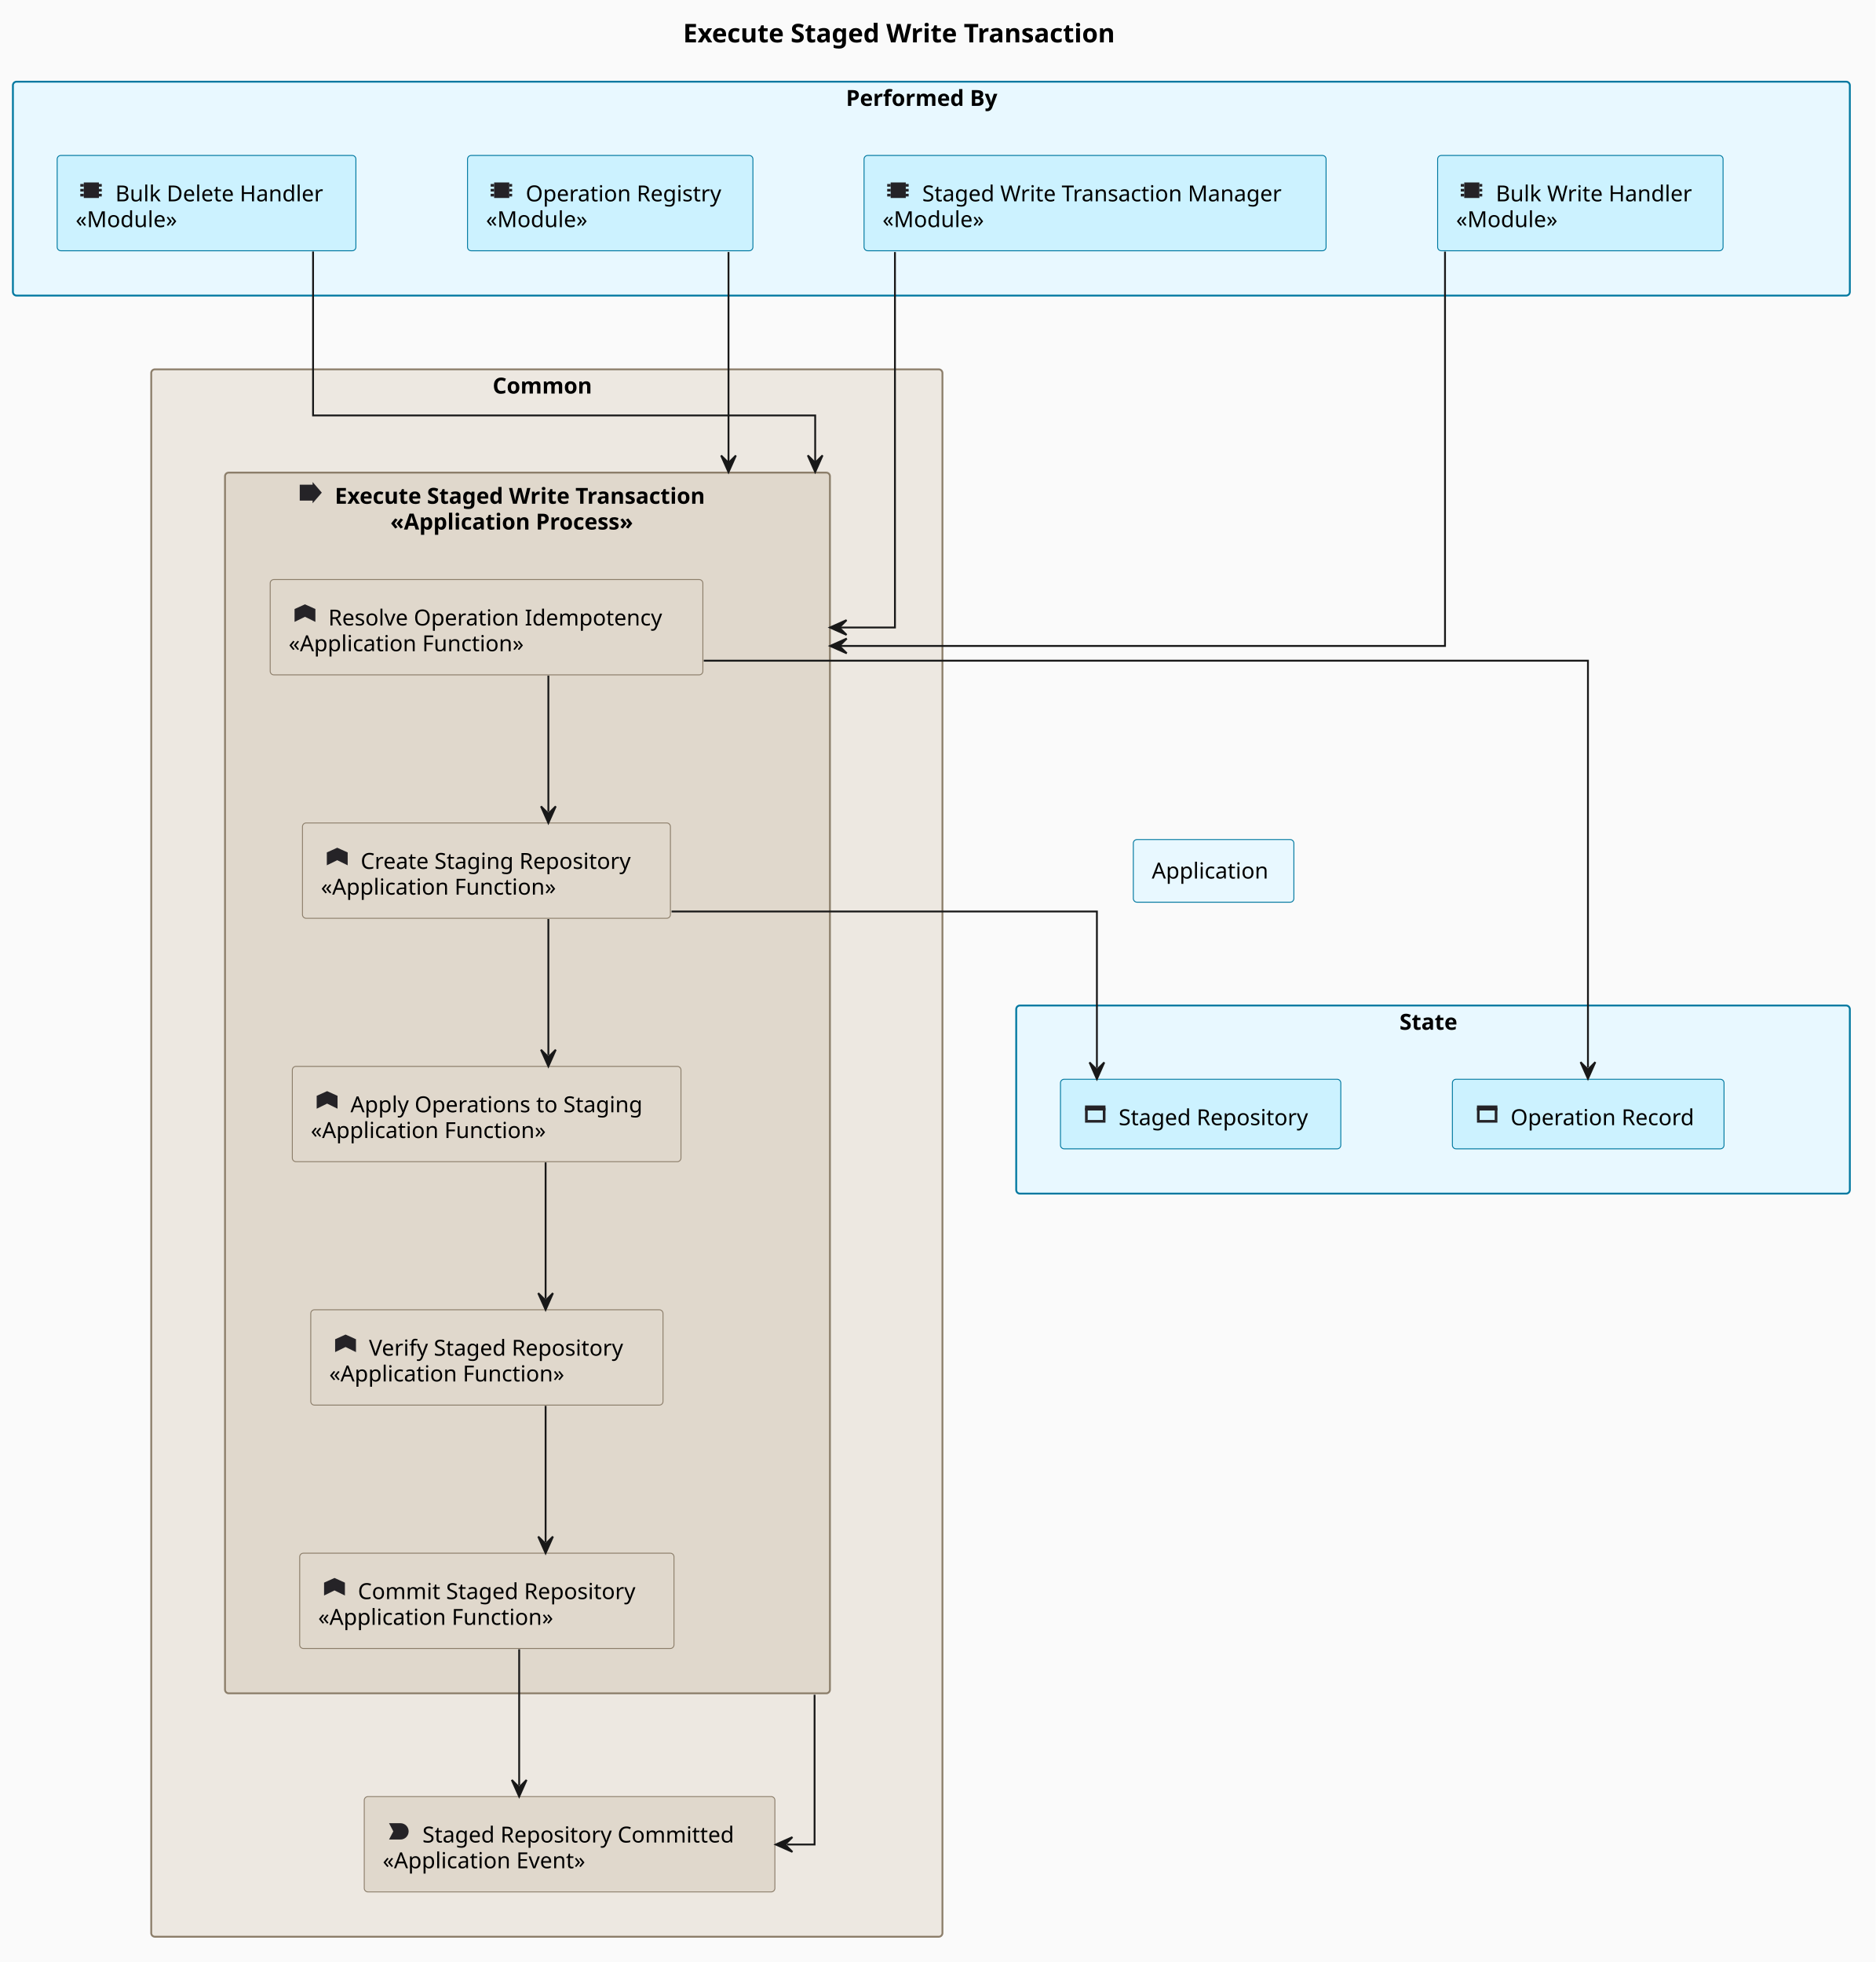
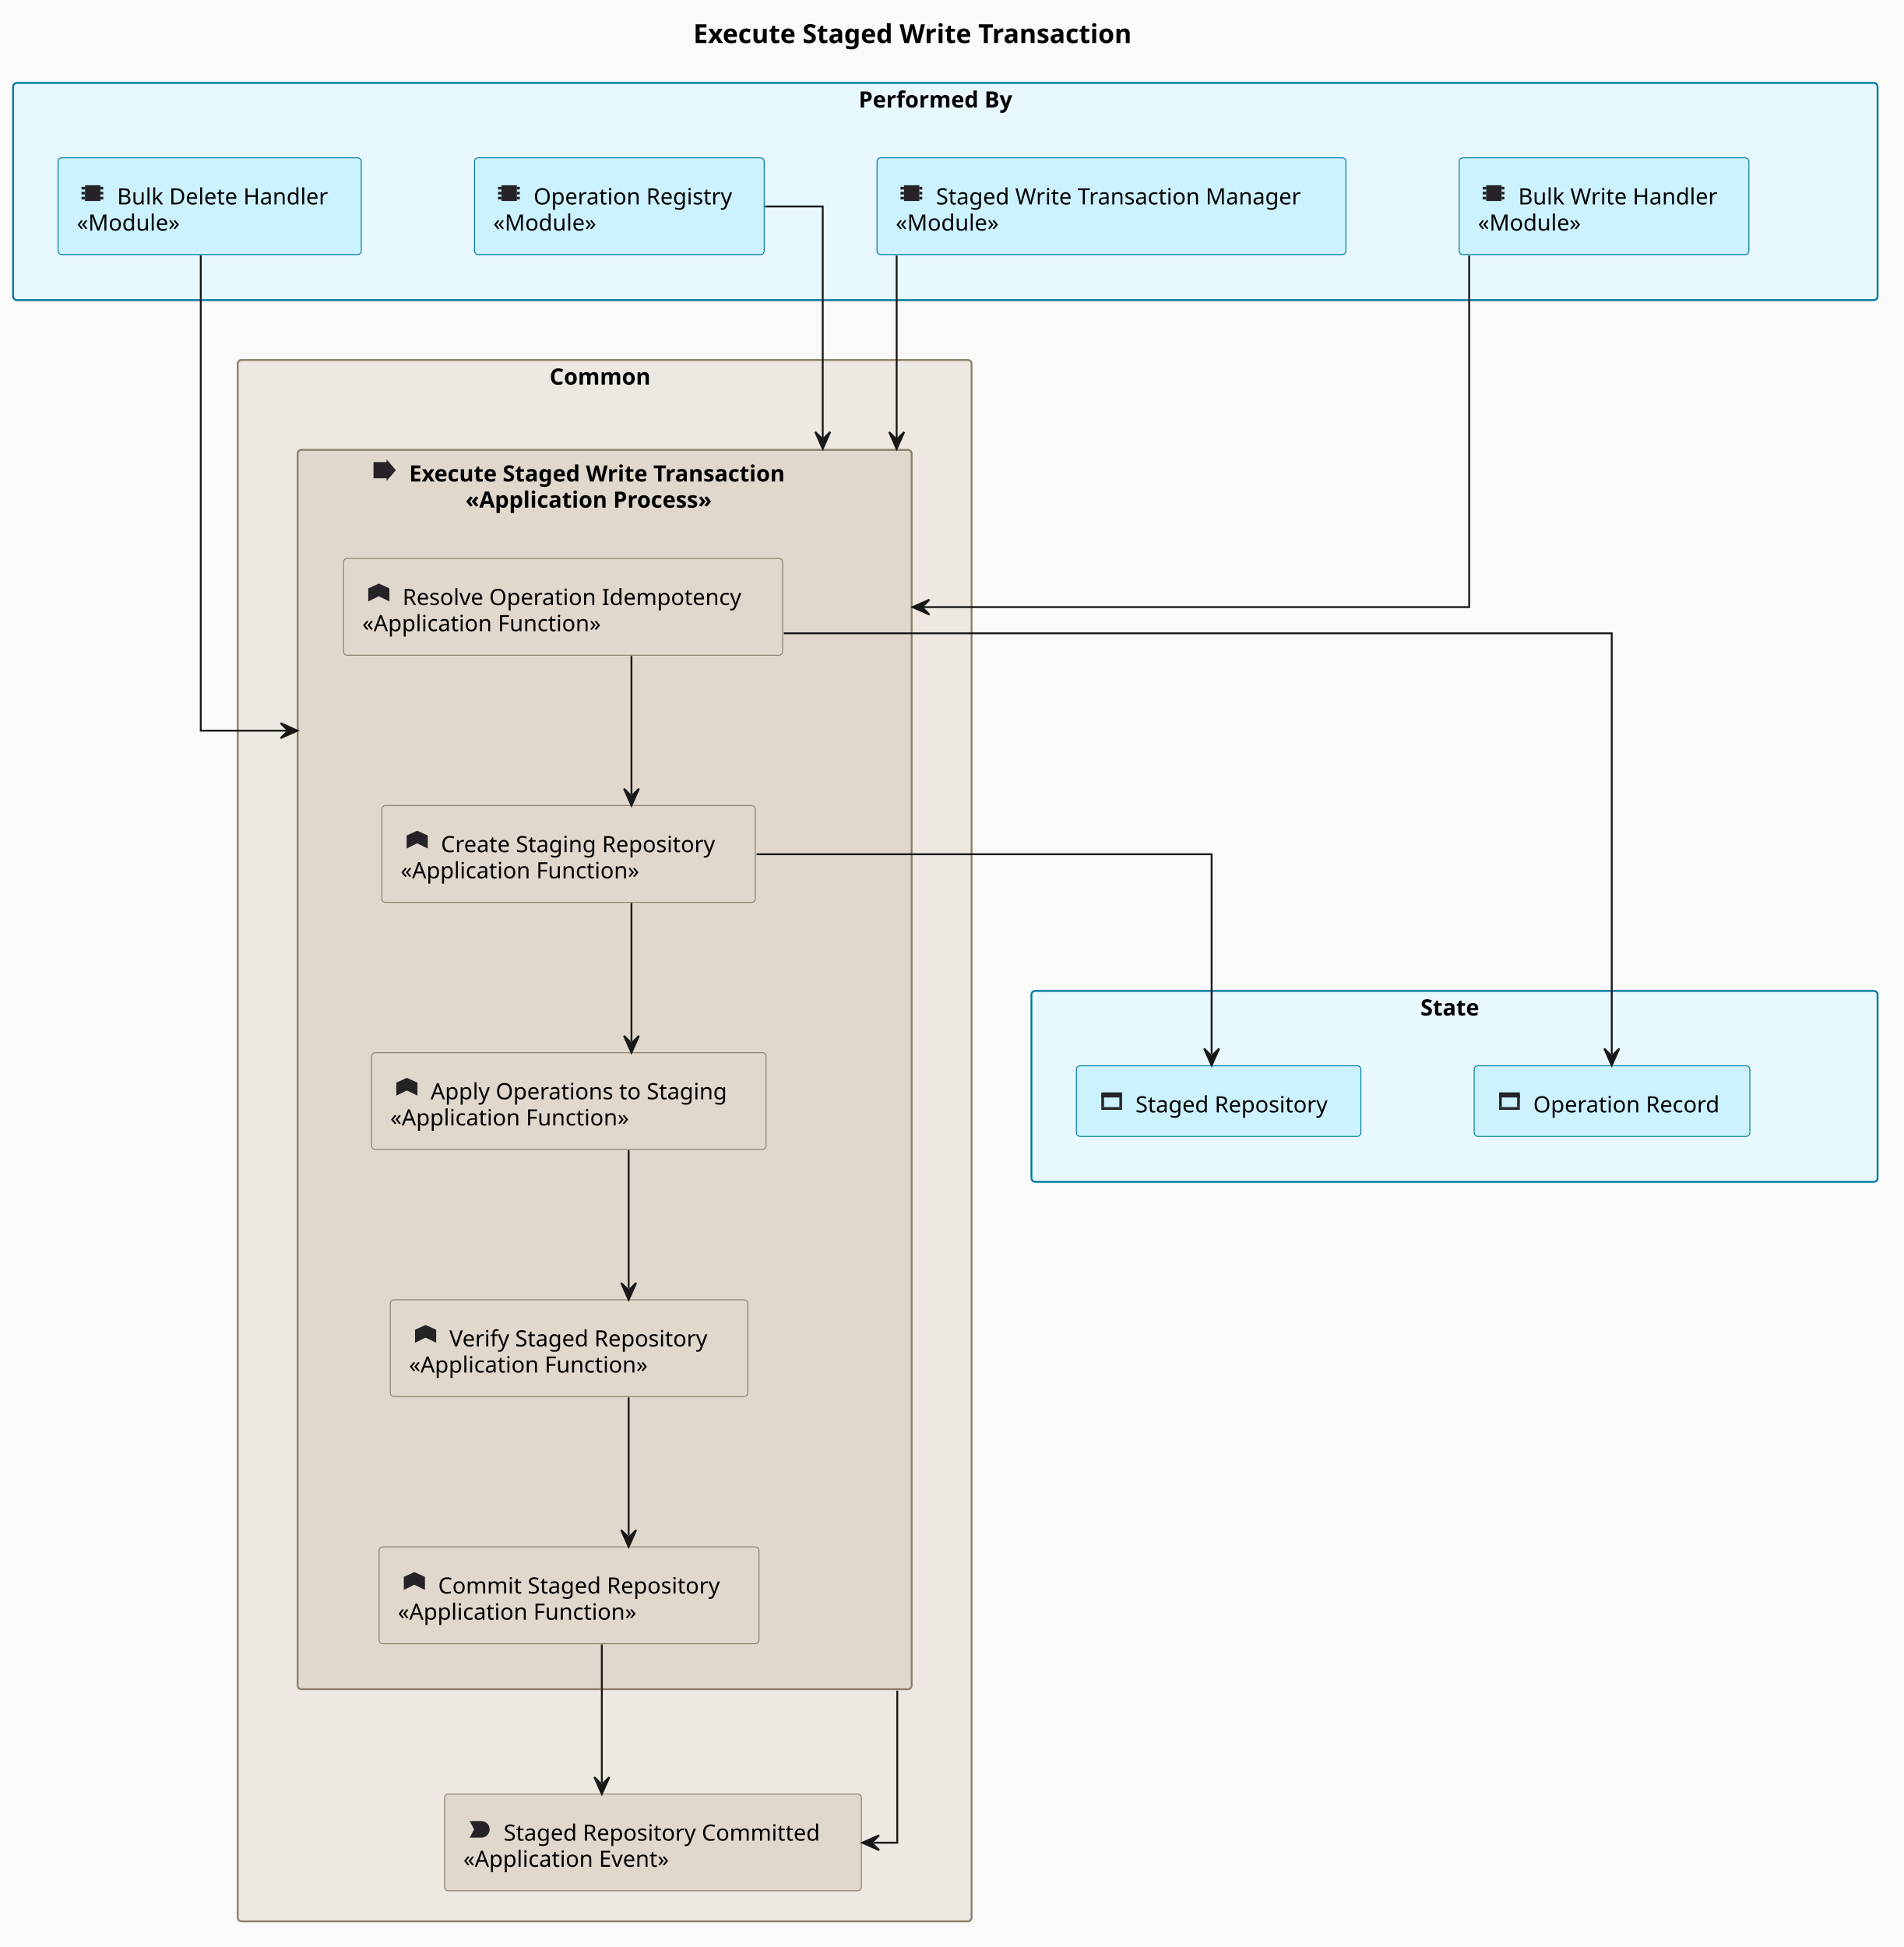
- <svg xmlns="http://www.w3.org/2000/svg" contentStyleType="text/css" data-diagram-type="DESCRIPTION" height="1064px" preserveAspectRatio="none" style="width:1017px;height:1064px;background:#FAFAFA;" version="1.1" viewBox="0 0 1017 1064" width="1017px" zoomAndPan="magnify">
+ <svg xmlns="http://www.w3.org/2000/svg" contentStyleType="text/css" data-diagram-type="DESCRIPTION" height="1040px" preserveAspectRatio="none" style="width:1017px;height:1040px;background:#FAFAFA;" version="1.1" viewBox="0 0 1017 1040" width="1017px" zoomAndPan="magnify">
  <defs />
  <g>
-     <rect fill="#FAFAFA" height="1064" style="stroke:none;stroke-width:1;" width="1017" x="0" y="0" />
+     <rect fill="#FAFAFA" height="1040" style="stroke:none;stroke-width:1;" width="1017" x="0" y="0" />
    <g class="title" data-source-line="103">
      <text fill="#000000" font-family="sans-serif" font-size="14" font-weight="700" lengthAdjust="spacing" textLength="269.281" x="370.359" y="22.995">Execute Staged Write Transaction</text>
    </g>
    <g class="cluster" data-qualified-name="GRPA_1" data-source-line="105" id="ent0002">
      <rect fill="#E8F8FF" height="116" rx="2" ry="2" style="stroke:#0078A0;stroke-width:1;" width="996" x="7" y="44.297" />
      <text fill="#000000" font-family="sans-serif" font-size="12" font-weight="700" lengthAdjust="spacing" textLength="92.613" x="458.693" y="57.435">Performed By</text>
    </g>
    <g class="cluster" data-qualified-name="GRPA_2" data-source-line="115" id="ent0010">
-       <rect fill="#E8F8FF" height="102" rx="2" ry="2" style="stroke:#0078A0;stroke-width:1;" width="452" x="551" y="545.297" />
-       <text fill="#000000" font-family="sans-serif" font-size="12" font-weight="700" lengthAdjust="spacing" textLength="36.352" x="758.824" y="558.436">State</text>
+       <rect fill="#E8F8FF" height="102" rx="2" ry="2" style="stroke:#0078A0;stroke-width:1;" width="452" x="551" y="529.297" />
+       <text fill="#000000" font-family="sans-serif" font-size="12" font-weight="700" lengthAdjust="spacing" textLength="36.352" x="758.824" y="542.436">State</text>
    </g>
    <g class="cluster" data-qualified-name="DOM_common" data-source-line="122" id="ent0015">
-       <rect fill="#EDE8E1" height="850" rx="2" ry="2" style="stroke:#8C7E6A;stroke-width:1;" width="429" x="82" y="200.297" />
-       <text fill="#000000" font-family="sans-serif" font-size="12" font-weight="700" lengthAdjust="spacing" textLength="58.846" x="267.077" y="213.435">Common</text>
+       <rect fill="#EDE8E1" height="834" rx="2" ry="2" style="stroke:#8C7E6A;stroke-width:1;" width="392" x="127" y="192.297" />
+       <text fill="#000000" font-family="sans-serif" font-size="12" font-weight="700" lengthAdjust="spacing" textLength="58.846" x="293.577" y="205.435">Common</text>
    </g>
    <g class="cluster" data-qualified-name="DOM_common.PRC_gtgYvQ" data-source-line="123" id="ent0016">
-       <rect fill="#E0D8CC" height="662" rx="2" ry="2" style="stroke:#8C7E6A;stroke-width:1;" width="328" x="122" y="256.297" />
-       <path d="M162.523,262.838 L169.502,262.838 L169.502,261.398 L174.486,267.158 L169.502,272.918 L169.502,271.478 L162.523,271.478" fill="#252327" style="stroke:none;stroke-width:1;" />
-       <text fill="#000000" font-family="sans-serif" font-size="12" font-weight="700" lengthAdjust="spacing" textLength="230.812" x="181.544" y="273.19">Execute Staged Write Transaction</text>
-       <text fill="#000000" font-family="sans-serif" font-size="12" font-weight="700" lengthAdjust="spacing" textLength="148.717" x="211.642" y="287.159">«Application Process»</text>
+       <rect fill="#E0D8CC" height="662" rx="2" ry="2" style="stroke:#8C7E6A;stroke-width:1;" width="328" x="159" y="240.297" />
+       <path d="M199.523,246.838 L206.502,246.838 L206.502,245.398 L211.486,251.158 L206.502,256.918 L206.502,255.478 L199.523,255.478" fill="#252327" style="stroke:none;stroke-width:1;" />
+       <text fill="#000000" font-family="sans-serif" font-size="12" font-weight="700" lengthAdjust="spacing" textLength="230.812" x="218.544" y="257.19">Execute Staged Write Transaction</text>
+       <text fill="#000000" font-family="sans-serif" font-size="12" font-weight="700" lengthAdjust="spacing" textLength="148.717" x="248.642" y="271.159">«Application Process»</text>
    </g>
    <g class="entity" data-qualified-name="GRPA_1.APP_HOOYAQ" data-source-line="106" id="ent0003">
      <rect fill="#CCF2FF" height="51.692" rx="2" ry="2" style="stroke:#0078A0;stroke-width:0.5;" width="250.506" x="468.5" y="84.297" />
      <path d="M482.931,98.949 L491.128,98.949 L491.128,107.368 L482.931,107.368" fill="#252327" style="stroke:none;stroke-width:0.5;" />
      <path d="M481.048,99.78 L482.931,99.78 L482.931,101.22 L481.048,101.22" fill="#252327" />
      <path d="M481.048,102.438 L482.931,102.438 L482.931,103.878 L481.048,103.878" fill="#252327" />
      <path d="M481.048,105.097 L482.931,105.097 L482.931,106.537 L481.048,106.537" fill="#252327" />
      <path d="M491.128,99.78 L492.678,99.78 L492.678,101.22 L491.128,101.22" fill="#252327" />
      <path d="M491.128,102.438 L492.678,102.438 L492.678,103.878 L491.128,103.878" fill="#252327" />
      <path d="M491.128,105.097 L492.678,105.097 L492.678,106.537 L491.128,106.537" fill="#252327" />
      <text fill="#000000" font-family="sans-serif" font-size="12" lengthAdjust="spacing" textLength="208.969" x="500.038" y="109.19">Staged Write Transaction Manager</text>
      <text fill="#000000" font-family="sans-serif" font-size="12" lengthAdjust="spacing" textLength="58.318" x="478.5" y="123.159">«Module»</text>
    </g>
    <g class="entity" data-qualified-name="GRPA_1.APP_5n_KQJ" data-source-line="107" id="ent0004">
      <rect fill="#CCF2FF" height="51.692" rx="2" ry="2" style="stroke:#0078A0;stroke-width:0.5;" width="154.758" x="779.5" y="84.297" />
      <path d="M793.931,98.949 L802.128,98.949 L802.128,107.368 L793.931,107.368" fill="#252327" style="stroke:none;stroke-width:0.5;" />
      <path d="M792.048,99.78 L793.931,99.78 L793.931,101.22 L792.048,101.22" fill="#252327" />
      <path d="M792.048,102.438 L793.931,102.438 L793.931,103.878 L792.048,103.878" fill="#252327" />
      <path d="M792.048,105.097 L793.931,105.097 L793.931,106.537 L792.048,106.537" fill="#252327" />
      <path d="M802.128,99.78 L803.678,99.78 L803.678,101.22 L802.128,101.22" fill="#252327" />
      <path d="M802.128,102.438 L803.678,102.438 L803.678,103.878 L802.128,103.878" fill="#252327" />
      <path d="M802.128,105.097 L803.678,105.097 L803.678,106.537 L802.128,106.537" fill="#252327" />
      <text fill="#000000" font-family="sans-serif" font-size="12" lengthAdjust="spacing" textLength="113.221" x="811.038" y="109.19">Bulk Write Handler</text>
      <text fill="#000000" font-family="sans-serif" font-size="12" lengthAdjust="spacing" textLength="58.318" x="789.5" y="123.159">«Module»</text>
    </g>
    <g class="entity" data-qualified-name="GRPA_1.APP_WK_78v" data-source-line="108" id="ent0005">
      <rect fill="#CCF2FF" height="51.692" rx="2" ry="2" style="stroke:#0078A0;stroke-width:0.5;" width="161.965" x="31" y="84.297" />
      <path d="M45.431,98.949 L53.628,98.949 L53.628,107.368 L45.431,107.368" fill="#252327" style="stroke:none;stroke-width:0.5;" />
      <path d="M43.548,99.78 L45.431,99.78 L45.431,101.22 L43.548,101.22" fill="#252327" />
      <path d="M43.548,102.438 L45.431,102.438 L45.431,103.878 L43.548,103.878" fill="#252327" />
      <path d="M43.548,105.097 L45.431,105.097 L45.431,106.537 L43.548,106.537" fill="#252327" />
      <path d="M53.628,99.78 L55.178,99.78 L55.178,101.22 L53.628,101.22" fill="#252327" />
      <path d="M53.628,102.438 L55.178,102.438 L55.178,103.878 L53.628,103.878" fill="#252327" />
      <path d="M53.628,105.097 L55.178,105.097 L55.178,106.537 L53.628,106.537" fill="#252327" />
      <text fill="#000000" font-family="sans-serif" font-size="12" lengthAdjust="spacing" textLength="120.428" x="62.538" y="109.19">Bulk Delete Handler</text>
      <text fill="#000000" font-family="sans-serif" font-size="12" lengthAdjust="spacing" textLength="58.318" x="41" y="123.159">«Module»</text>
    </g>
    <g class="entity" data-qualified-name="GRPA_1.APP_PDJI8F" data-source-line="109" id="ent0006">
      <rect fill="#CCF2FF" height="51.692" rx="2" ry="2" style="stroke:#0078A0;stroke-width:0.5;" width="154.735" x="253.5" y="84.297" />
      <path d="M267.931,98.949 L276.128,98.949 L276.128,107.368 L267.931,107.368" fill="#252327" style="stroke:none;stroke-width:0.5;" />
      <path d="M266.048,99.78 L267.931,99.78 L267.931,101.22 L266.048,101.22" fill="#252327" />
      <path d="M266.048,102.438 L267.931,102.438 L267.931,103.878 L266.048,103.878" fill="#252327" />
      <path d="M266.048,105.097 L267.931,105.097 L267.931,106.537 L266.048,106.537" fill="#252327" />
      <path d="M276.128,99.78 L277.678,99.78 L277.678,101.22 L276.128,101.22" fill="#252327" />
      <path d="M276.128,102.438 L277.678,102.438 L277.678,103.878 L276.128,103.878" fill="#252327" />
      <path d="M276.128,105.097 L277.678,105.097 L277.678,106.537 L276.128,106.537" fill="#252327" />
      <text fill="#000000" font-family="sans-serif" font-size="12" lengthAdjust="spacing" textLength="113.197" x="285.038" y="109.19">Operation Registry</text>
      <text fill="#000000" font-family="sans-serif" font-size="12" lengthAdjust="spacing" textLength="58.318" x="263.5" y="123.159">«Module»</text>
    </g>
    <g class="entity" data-qualified-name="GRPA_2.DOB_hExrX3" data-source-line="116" id="ent0011">
-       <rect fill="#CCF2FF" height="37.723" rx="2" ry="2" style="stroke:#0078A0;stroke-width:0.5;" width="147.282" x="787.5" y="585.297" />
-       <path d="M800.823,599.506 L811.9,599.506 L811.9,600.946 L800.823,600.946" fill="#252327" />
-       <path d="M800.823,607.371 L811.9,607.371 L811.9,608.811 L800.823,608.811" fill="#252327" />
-       <path d="M800.823,600.946 L800.823,607.371 L802.263,607.371 L802.263,600.946" fill="#252327" />
-       <path d="M810.46,600.946 L810.46,607.371 L811.9,607.371 L811.9,600.946" fill="#252327" />
-       <path d="M800.823,600.78 L811.9,600.78 L811.9,602.22 L800.823,602.22" fill="#252327" />
-       <text fill="#000000" font-family="sans-serif" font-size="12" lengthAdjust="spacing" textLength="105.744" x="819.038" y="610.19">Operation Record</text>
+       <rect fill="#CCF2FF" height="37.723" rx="2" ry="2" style="stroke:#0078A0;stroke-width:0.5;" width="147.282" x="787.5" y="569.297" />
+       <path d="M800.823,583.506 L811.9,583.506 L811.9,584.946 L800.823,584.946" fill="#252327" />
+       <path d="M800.823,591.371 L811.9,591.371 L811.9,592.811 L800.823,592.811" fill="#252327" />
+       <path d="M800.823,584.946 L800.823,591.371 L802.263,591.371 L802.263,584.946" fill="#252327" />
+       <path d="M810.46,584.946 L810.46,591.371 L811.9,591.371 L811.9,584.946" fill="#252327" />
+       <path d="M800.823,584.78 L811.9,584.78 L811.9,586.22 L800.823,586.22" fill="#252327" />
+       <text fill="#000000" font-family="sans-serif" font-size="12" lengthAdjust="spacing" textLength="105.744" x="819.038" y="594.19">Operation Record</text>
    </g>
    <g class="entity" data-qualified-name="GRPA_2.DOB_hhYsiw" data-source-line="117" id="ent0012">
-       <rect fill="#CCF2FF" height="37.723" rx="2" ry="2" style="stroke:#0078A0;stroke-width:0.5;" width="151.993" x="575" y="585.297" />
-       <path d="M588.323,599.506 L599.4,599.506 L599.4,600.946 L588.323,600.946" fill="#252327" />
-       <path d="M588.323,607.371 L599.4,607.371 L599.4,608.811 L588.323,608.811" fill="#252327" />
-       <path d="M588.323,600.946 L588.323,607.371 L589.763,607.371 L589.763,600.946" fill="#252327" />
-       <path d="M597.96,600.946 L597.96,607.371 L599.4,607.371 L599.4,600.946" fill="#252327" />
-       <path d="M588.323,600.78 L599.4,600.78 L599.4,602.22 L588.323,602.22" fill="#252327" />
-       <text fill="#000000" font-family="sans-serif" font-size="12" lengthAdjust="spacing" textLength="110.455" x="606.538" y="610.19">Staged Repository</text>
+       <rect fill="#CCF2FF" height="37.723" rx="2" ry="2" style="stroke:#0078A0;stroke-width:0.5;" width="151.993" x="575" y="569.297" />
+       <path d="M588.323,583.506 L599.4,583.506 L599.4,584.946 L588.323,584.946" fill="#252327" />
+       <path d="M588.323,591.371 L599.4,591.371 L599.4,592.811 L588.323,592.811" fill="#252327" />
+       <path d="M588.323,584.946 L588.323,591.371 L589.763,591.371 L589.763,584.946" fill="#252327" />
+       <path d="M597.96,584.946 L597.96,591.371 L599.4,591.371 L599.4,584.946" fill="#252327" />
+       <path d="M588.323,584.78 L599.4,584.78 L599.4,586.22 L588.323,586.22" fill="#252327" />
+       <text fill="#000000" font-family="sans-serif" font-size="12" lengthAdjust="spacing" textLength="110.455" x="606.538" y="594.19">Staged Repository</text>
    </g>
    <g class="entity" data-qualified-name="DOM_common.EVT_BKj6NZ" data-source-line="135" id="ent0026">
-       <rect fill="#E0D8CC" height="51.692" rx="2" ry="2" style="stroke:#8C7E6A;stroke-width:0.5;" width="222.651" x="197.5" y="974.297" />
-       <path d="M210.934,988.728 L217.137,988.728 A4.209,4.209 0 0 1 217.137,997.589 L210.934,997.589 L213.26,993.158" fill="#252327" style="stroke:none;stroke-width:0.5;" />
-       <text fill="#000000" font-family="sans-serif" font-size="12" lengthAdjust="spacing" textLength="181.113" x="229.037" y="999.19">Staged Repository Committed</text>
-       <text fill="#000000" font-family="sans-serif" font-size="12" lengthAdjust="spacing" textLength="119.924" x="207.5" y="1013.159">«Application Event»</text>
+       <rect fill="#E0D8CC" height="51.692" rx="2" ry="2" style="stroke:#8C7E6A;stroke-width:0.5;" width="222.651" x="237.5" y="958.297" />
+       <path d="M250.934,972.728 L257.137,972.728 A4.209,4.209 0 0 1 257.137,981.589 L250.934,981.589 L253.26,977.158" fill="#252327" style="stroke:none;stroke-width:0.5;" />
+       <text fill="#000000" font-family="sans-serif" font-size="12" lengthAdjust="spacing" textLength="181.113" x="269.038" y="983.19">Staged Repository Committed</text>
+       <text fill="#000000" font-family="sans-serif" font-size="12" lengthAdjust="spacing" textLength="119.924" x="247.5" y="997.159">«Application Event»</text>
    </g>
    <g class="entity" data-qualified-name="DOM_common.PRC_gtgYvQ.FNC_6PI0kV" data-source-line="124" id="ent0017">
-       <rect fill="#E0D8CC" height="51.692" rx="2" ry="2" style="stroke:#8C7E6A;stroke-width:0.5;" width="190.993" x="168.5" y="710.297" />
-       <path d="M181.712,733.257 L181.712,726.278 L187.362,723.731 L193.011,726.278 L193.011,733.257 L187.362,730.488" fill="#252327" style="stroke:none;stroke-width:0.5;" />
-       <text fill="#000000" font-family="sans-serif" font-size="12" lengthAdjust="spacing" textLength="149.455" x="200.037" y="735.19">Verify Staged Repository</text>
-       <text fill="#000000" font-family="sans-serif" font-size="12" lengthAdjust="spacing" textLength="137.244" x="178.5" y="749.159">«Application Function»</text>
+       <rect fill="#E0D8CC" height="51.692" rx="2" ry="2" style="stroke:#8C7E6A;stroke-width:0.5;" width="190.993" x="208.5" y="694.297" />
+       <path d="M221.712,717.257 L221.712,710.278 L227.362,707.731 L233.011,710.278 L233.011,717.257 L227.362,714.488" fill="#252327" style="stroke:none;stroke-width:0.5;" />
+       <text fill="#000000" font-family="sans-serif" font-size="12" lengthAdjust="spacing" textLength="149.455" x="240.037" y="719.19">Verify Staged Repository</text>
+       <text fill="#000000" font-family="sans-serif" font-size="12" lengthAdjust="spacing" textLength="137.244" x="218.5" y="733.159">«Application Function»</text>
    </g>
    <g class="entity" data-qualified-name="DOM_common.PRC_gtgYvQ.FNC_DrKMhV" data-source-line="125" id="ent0018">
-       <rect fill="#E0D8CC" height="51.692" rx="2" ry="2" style="stroke:#8C7E6A;stroke-width:0.5;" width="234.598" x="146.5" y="314.297" />
-       <path d="M159.712,337.257 L159.712,330.278 L165.362,327.731 L171.011,330.278 L171.011,337.257 L165.362,334.488" fill="#252327" style="stroke:none;stroke-width:0.5;" />
-       <text fill="#000000" font-family="sans-serif" font-size="12" lengthAdjust="spacing" textLength="193.06" x="178.037" y="339.19">Resolve Operation Idempotency</text>
-       <text fill="#000000" font-family="sans-serif" font-size="12" lengthAdjust="spacing" textLength="137.244" x="156.5" y="353.159">«Application Function»</text>
+       <rect fill="#E0D8CC" height="51.692" rx="2" ry="2" style="stroke:#8C7E6A;stroke-width:0.5;" width="234.598" x="183.5" y="298.297" />
+       <path d="M196.712,321.257 L196.712,314.278 L202.362,311.731 L208.011,314.278 L208.011,321.257 L202.362,318.488" fill="#252327" style="stroke:none;stroke-width:0.5;" />
+       <text fill="#000000" font-family="sans-serif" font-size="12" lengthAdjust="spacing" textLength="193.06" x="215.037" y="323.19">Resolve Operation Idempotency</text>
+       <text fill="#000000" font-family="sans-serif" font-size="12" lengthAdjust="spacing" textLength="137.244" x="193.5" y="337.159">«Application Function»</text>
    </g>
    <g class="entity" data-qualified-name="DOM_common.PRC_gtgYvQ.FNC_g3H3mK" data-source-line="126" id="ent0019">
-       <rect fill="#E0D8CC" height="51.692" rx="2" ry="2" style="stroke:#8C7E6A;stroke-width:0.5;" width="210.727" x="158.5" y="578.297" />
-       <path d="M171.712,601.257 L171.712,594.278 L177.362,591.731 L183.011,594.278 L183.011,601.257 L177.362,598.488" fill="#252327" style="stroke:none;stroke-width:0.5;" />
-       <text fill="#000000" font-family="sans-serif" font-size="12" lengthAdjust="spacing" textLength="169.19" x="190.037" y="603.19">Apply Operations to Staging</text>
-       <text fill="#000000" font-family="sans-serif" font-size="12" lengthAdjust="spacing" textLength="137.244" x="168.5" y="617.159">«Application Function»</text>
+       <rect fill="#E0D8CC" height="51.692" rx="2" ry="2" style="stroke:#8C7E6A;stroke-width:0.5;" width="210.727" x="198.5" y="562.297" />
+       <path d="M211.712,585.257 L211.712,578.278 L217.362,575.731 L223.011,578.278 L223.011,585.257 L217.362,582.488" fill="#252327" style="stroke:none;stroke-width:0.5;" />
+       <text fill="#000000" font-family="sans-serif" font-size="12" lengthAdjust="spacing" textLength="169.19" x="230.037" y="587.19">Apply Operations to Staging</text>
+       <text fill="#000000" font-family="sans-serif" font-size="12" lengthAdjust="spacing" textLength="137.244" x="208.5" y="601.159">«Application Function»</text>
    </g>
    <g class="entity" data-qualified-name="DOM_common.PRC_gtgYvQ.FNC_hbgFU3" data-source-line="127" id="ent0020">
-       <rect fill="#E0D8CC" height="51.692" rx="2" ry="2" style="stroke:#8C7E6A;stroke-width:0.5;" width="199.5" x="164" y="446.297" />
-       <path d="M177.212,469.257 L177.212,462.278 L182.862,459.731 L188.511,462.278 L188.511,469.257 L182.862,466.488" fill="#252327" style="stroke:none;stroke-width:0.5;" />
-       <text fill="#000000" font-family="sans-serif" font-size="12" lengthAdjust="spacing" textLength="157.963" x="195.537" y="471.19">Create Staging Repository</text>
-       <text fill="#000000" font-family="sans-serif" font-size="12" lengthAdjust="spacing" textLength="137.244" x="174" y="485.159">«Application Function»</text>
+       <rect fill="#E0D8CC" height="51.692" rx="2" ry="2" style="stroke:#8C7E6A;stroke-width:0.5;" width="199.5" x="204" y="430.297" />
+       <path d="M217.212,453.257 L217.212,446.278 L222.862,443.731 L228.511,446.278 L228.511,453.257 L222.862,450.488" fill="#252327" style="stroke:none;stroke-width:0.5;" />
+       <text fill="#000000" font-family="sans-serif" font-size="12" lengthAdjust="spacing" textLength="157.963" x="235.537" y="455.19">Create Staging Repository</text>
+       <text fill="#000000" font-family="sans-serif" font-size="12" lengthAdjust="spacing" textLength="137.244" x="214" y="469.159">«Application Function»</text>
    </g>
    <g class="entity" data-qualified-name="DOM_common.PRC_gtgYvQ.FNC_tRAV0x" data-source-line="128" id="ent0021">
-       <rect fill="#E0D8CC" height="51.692" rx="2" ry="2" style="stroke:#8C7E6A;stroke-width:0.5;" width="202.946" x="162.5" y="842.297" />
-       <path d="M175.712,865.257 L175.712,858.278 L181.362,855.731 L187.011,858.278 L187.011,865.257 L181.362,862.488" fill="#252327" style="stroke:none;stroke-width:0.5;" />
-       <text fill="#000000" font-family="sans-serif" font-size="12" lengthAdjust="spacing" textLength="161.408" x="194.037" y="867.19">Commit Staged Repository</text>
-       <text fill="#000000" font-family="sans-serif" font-size="12" lengthAdjust="spacing" textLength="137.244" x="172.5" y="881.159">«Application Function»</text>
+       <rect fill="#E0D8CC" height="51.692" rx="2" ry="2" style="stroke:#8C7E6A;stroke-width:0.5;" width="202.946" x="202.5" y="826.297" />
+       <path d="M215.712,849.257 L215.712,842.278 L221.362,839.731 L227.011,842.278 L227.011,849.257 L221.362,846.488" fill="#252327" style="stroke:none;stroke-width:0.5;" />
+       <text fill="#000000" font-family="sans-serif" font-size="12" lengthAdjust="spacing" textLength="161.408" x="234.037" y="851.19">Commit Staged Repository</text>
+       <text fill="#000000" font-family="sans-serif" font-size="12" lengthAdjust="spacing" textLength="137.244" x="212.5" y="865.159">«Application Function»</text>
    </g>
-     <g class="entity" data-qualified-name="DOM_application" data-source-line="139" id="ent0027">
-       <rect fill="#E8F8FF" height="33.969" rx="2" ry="2" style="stroke:#0078A0;stroke-width:0.5;" width="87.049" x="614.5" y="455.297" />
-       <text fill="#000000" font-family="sans-serif" font-size="12" lengthAdjust="spacing" textLength="67.049" x="624.5" y="476.435">Application</text>
+     <g class="link" data-entity-1="ent0018" data-entity-2="ent0020" data-link-type="dependency" data-source-line="148" id="lnk35">
+       <path d="M337.33,350.377 C337.33,373.517 337.33,401.147 337.33,424.277" fill="none" id="FNC_DrKMhV-to-FNC_hbgFU3" style="stroke:#181818;stroke-width:1;" />
+       <polygon fill="#181818" points="337.33,430.277,341.33,421.277,337.33,425.277,333.33,421.277,337.33,430.277" style="stroke:#181818;stroke-width:1;" />
    </g>
-     <g class="link" data-entity-1="ent0018" data-entity-2="ent0020" data-link-type="dependency" data-source-line="152" id="lnk37">
-       <path d="M297.33,366.377 C297.33,389.517 297.33,417.147 297.33,440.277" fill="none" id="FNC_DrKMhV-to-FNC_hbgFU3" style="stroke:#181818;stroke-width:1;" />
-       <polygon fill="#181818" points="297.33,446.277,301.33,437.277,297.33,441.277,293.33,437.277,297.33,446.277" style="stroke:#181818;stroke-width:1;" />
+     <g class="link" data-entity-1="ent0020" data-entity-2="ent0019" data-link-type="dependency" data-source-line="151" id="lnk38">
+       <path d="M337.33,482.377 C337.33,505.517 337.33,533.147 337.33,556.277" fill="none" id="FNC_hbgFU3-to-FNC_g3H3mK" style="stroke:#181818;stroke-width:1;" />
+       <polygon fill="#181818" points="337.33,562.277,341.33,553.277,337.33,557.277,333.33,553.277,337.33,562.277" style="stroke:#181818;stroke-width:1;" />
    </g>
-     <g class="link" data-entity-1="ent0020" data-entity-2="ent0019" data-link-type="dependency" data-source-line="155" id="lnk40">
-       <path d="M297.33,498.377 C297.33,521.517 297.33,549.147 297.33,572.277" fill="none" id="FNC_hbgFU3-to-FNC_g3H3mK" style="stroke:#181818;stroke-width:1;" />
-       <polygon fill="#181818" points="297.33,578.277,301.33,569.277,297.33,573.277,293.33,569.277,297.33,578.277" style="stroke:#181818;stroke-width:1;" />
+     <g class="link" data-entity-1="ent0019" data-entity-2="ent0017" data-link-type="dependency" data-source-line="149" id="lnk36">
+       <path d="M335.83,614.377 C335.83,637.517 335.83,665.147 335.83,688.277" fill="none" id="FNC_g3H3mK-to-FNC_6PI0kV" style="stroke:#181818;stroke-width:1;" />
+       <polygon fill="#181818" points="335.83,694.277,339.83,685.277,335.83,689.277,331.83,685.277,335.83,694.277" style="stroke:#181818;stroke-width:1;" />
    </g>
-     <g class="link" data-entity-1="ent0019" data-entity-2="ent0017" data-link-type="dependency" data-source-line="153" id="lnk38">
-       <path d="M295.83,630.377 C295.83,653.517 295.83,681.147 295.83,704.277" fill="none" id="FNC_g3H3mK-to-FNC_6PI0kV" style="stroke:#181818;stroke-width:1;" />
-       <polygon fill="#181818" points="295.83,710.277,299.83,701.277,295.83,705.277,291.83,701.277,295.83,710.277" style="stroke:#181818;stroke-width:1;" />
+     <g class="link" data-entity-1="ent0017" data-entity-2="ent0021" data-link-type="dependency" data-source-line="150" id="lnk37">
+       <path d="M335.83,746.377 C335.83,769.517 335.83,797.147 335.83,820.277" fill="none" id="FNC_6PI0kV-to-FNC_tRAV0x" style="stroke:#181818;stroke-width:1;" />
+       <polygon fill="#181818" points="335.83,826.277,339.83,817.277,335.83,821.277,331.83,817.277,335.83,826.277" style="stroke:#181818;stroke-width:1;" />
    </g>
-     <g class="link" data-entity-1="ent0017" data-entity-2="ent0021" data-link-type="dependency" data-source-line="154" id="lnk39">
-       <path d="M295.83,762.377 C295.83,785.517 295.83,813.147 295.83,836.277" fill="none" id="FNC_6PI0kV-to-FNC_tRAV0x" style="stroke:#181818;stroke-width:1;" />
-       <polygon fill="#181818" points="295.83,842.277,299.83,833.277,295.83,837.277,291.83,833.277,295.83,842.277" style="stroke:#181818;stroke-width:1;" />
+     <g class="link" data-entity-1="ent0004" data-entity-2="ent0016" data-link-type="dependency" data-source-line="140" id="lnk27">
+       <path d="M784.83,136.537 C784.83,193.677 784.83,324.297 784.83,324.297 C784.83,324.297 711.915,324.297 637.291,324.297 C599.979,324.297 562.24,324.297 532.975,324.297 C518.342,324.297 505.828,324.297 496.544,324.297 C494.224,324.297 492.105,324.297 490.205,324.297 C489.255,324.297 494.36,324.297 493.522,324.297" fill="none" id="APP_5n_KQJ-to-PRC_gtgYvQ" style="stroke:#181818;stroke-width:1;" />
+       <polygon fill="#181818" points="487.522,324.297,496.522,328.297,492.522,324.297,496.522,320.297,487.522,324.297" style="stroke:#181818;stroke-width:1;" />
    </g>
-     <g class="link" data-entity-1="ent0004" data-entity-2="ent0016" data-link-type="dependency" data-source-line="144" id="lnk29">
-       <path d="M783.5,136.437 C783.5,198.637 783.5,350.297 783.5,350.297 C783.5,350.297 698.207,350.297 612.915,350.297 C570.269,350.297 527.622,350.297 495.638,350.297 C479.646,350.297 466.318,350.297 456.99,350.297 C454.657,350.297 452.575,350.297 450.764,350.297 C450.537,350.297 456.315,350.297 456.097,350.297" fill="none" id="APP_5n_KQJ-to-PRC_gtgYvQ" style="stroke:#181818;stroke-width:1;" />
-       <polygon fill="#181818" points="450.097,350.297,459.097,354.297,455.097,350.297,459.097,346.297,450.097,350.297" style="stroke:#181818;stroke-width:1;" />
+     <g class="link" data-entity-1="ent0003" data-entity-2="ent0016" data-link-type="dependency" data-source-line="141" id="lnk28">
+       <path d="M479,136.537 C479,150.377 479,168.526 479,188.086 C479,197.865 479,207.998 479,218.12 C479,223.181 479,228.24 479,233.251 C479,234.504 479,235.754 479,237 C479,237.623 479,238.245 479,238.866 C479,239.177 479,233.487 479,233.797" fill="none" id="APP_HOOYAQ-to-PRC_gtgYvQ" style="stroke:#181818;stroke-width:1;" />
+       <polygon fill="#181818" points="479,239.797,483,230.797,479,234.797,475,230.797,479,239.797" style="stroke:#181818;stroke-width:1;" />
    </g>
-     <g class="link" data-entity-1="ent0003" data-entity-2="ent0016" data-link-type="dependency" data-source-line="145" id="lnk30">
-       <path d="M485.25,136.677 C485.25,197.097 485.25,340.297 485.25,340.297 C485.25,340.297 475.748,340.297 465.651,340.297 C460.603,340.297 455.407,340.297 451.175,340.297 C450.911,340.297 450.65,340.297 450.393,340.297 C450.265,340.297 456.138,340.297 456.011,340.297" fill="none" id="APP_HOOYAQ-to-PRC_gtgYvQ" style="stroke:#181818;stroke-width:1;" />
-       <polygon fill="#181818" points="450.011,340.297,459.011,344.297,455.011,340.297,459.011,336.297,450.011,340.297" style="stroke:#181818;stroke-width:1;" />
+     <g class="link" data-entity-1="ent0005" data-entity-2="ent0016" data-link-type="dependency" data-source-line="142" id="lnk29">
+       <path d="M107.25,136.387 C107.25,205.897 107.25,390.297 107.25,390.297 C107.25,390.297 113.053,390.297 123.21,390.297 C128.287,390.297 134.454,390.297 141.527,390.297 C145.063,390.297 148.826,390.297 152.793,390.297 C154.777,390.297 150.812,390.297 152.894,390.297" fill="none" id="APP_WK_78v-to-PRC_gtgYvQ" style="stroke:#181818;stroke-width:1;" />
+       <polygon fill="#181818" points="158.894,390.297,149.894,386.297,153.894,390.297,149.894,394.297,158.894,390.297" style="stroke:#181818;stroke-width:1;" />
    </g>
-     <g class="link" data-entity-1="ent0005" data-entity-2="ent0016" data-link-type="dependency" data-source-line="146" id="lnk31">
-       <path d="M169.75,136.397 C169.75,170.327 169.75,225.297 169.75,225.297 C169.75,225.297 442,225.297 442,225.297 C442,225.297 442,231.826 442,241.773 C442,244.26 442,246.961 442,249.826 C442,251.259 442,252.733 442,254.242 C442,254.619 442,254.999 442,255.38 C442,255.571 442,249.762 442,249.954" fill="none" id="APP_WK_78v-to-PRC_gtgYvQ" style="stroke:#181818;stroke-width:1;" />
-       <polygon fill="#181818" points="442,255.954,446,246.954,442,250.954,438,246.954,442,255.954" style="stroke:#181818;stroke-width:1;" />
+     <g class="link" data-entity-1="ent0006" data-entity-2="ent0016" data-link-type="dependency" data-source-line="143" id="lnk30">
+       <path d="M408.7,110.297 C426.09,110.297 439.5,110.297 439.5,110.297 C439.5,110.297 439.5,163.797 439.5,217.297 C439.5,223.984 439.5,230.672 439.5,237.255 C439.5,238.078 439.5,232.899 439.5,233.718" fill="none" id="APP_PDJI8F-to-PRC_gtgYvQ" style="stroke:#181818;stroke-width:1;" />
+       <polygon fill="#181818" points="439.5,239.718,443.5,230.718,439.5,234.718,435.5,230.718,439.5,239.718" style="stroke:#181818;stroke-width:1;" />
    </g>
-     <g class="link" data-entity-1="ent0006" data-entity-2="ent0016" data-link-type="dependency" data-source-line="147" id="lnk32">
-       <path d="M395,136.677 C395,151.782 395,172.061 395,193.982 C395,204.943 395,216.315 395,227.655 C395,233.326 395,238.988 395,244.588 C395,247.388 395,250.173 395,252.934 C395,253.625 395,254.314 395,255.001 C395,255.345 395,249.688 395,250.031" fill="none" id="APP_PDJI8F-to-PRC_gtgYvQ" style="stroke:#181818;stroke-width:1;" />
-       <polygon fill="#181818" points="395,256.031,399,247.031,395,251.031,391,247.031,395,256.031" style="stroke:#181818;stroke-width:1;" />
+     <g class="link" data-entity-1="ent0020" data-entity-2="ent0012" data-link-type="dependency" data-source-line="144" id="lnk31">
+       <path d="M404.2,456.297 C505.52,456.297 647.25,456.297 647.25,456.297 C647.25,456.297 647.25,526.497 647.25,563.107" fill="none" id="FNC_hbgFU3-to-DOB_hhYsiw" style="stroke:#181818;stroke-width:1;" />
+       <polygon fill="#181818" points="647.25,569.107,651.25,560.107,647.25,564.107,643.25,560.107,647.25,569.107" style="stroke:#181818;stroke-width:1;" />
    </g>
-     <g class="link" data-entity-1="ent0020" data-entity-2="ent0012" data-link-type="dependency" data-source-line="148" id="lnk33">
-       <path d="M364.13,494.297 C461.48,494.297 594.75,494.297 594.75,494.297 C594.75,494.297 594.75,547.617 594.75,579.137" fill="none" id="FNC_hbgFU3-to-DOB_hhYsiw" style="stroke:#181818;stroke-width:1;" />
-       <polygon fill="#181818" points="594.75,585.137,598.75,576.137,594.75,580.137,590.75,576.137,594.75,585.137" style="stroke:#181818;stroke-width:1;" />
+     <g class="link" data-entity-1="ent0018" data-entity-2="ent0011" data-link-type="dependency" data-source-line="145" id="lnk32">
+       <path d="M418.74,338.297 C582.99,338.297 861,338.297 861,338.297 C861,338.297 861,504.557 861,563.097" fill="none" id="FNC_DrKMhV-to-DOB_hExrX3" style="stroke:#181818;stroke-width:1;" />
+       <polygon fill="#181818" points="861,569.097,865,560.097,861,564.097,857,560.097,861,569.097" style="stroke:#181818;stroke-width:1;" />
    </g>
-     <g class="link" data-entity-1="ent0018" data-entity-2="ent0011" data-link-type="dependency" data-source-line="149" id="lnk34">
-       <path d="M381.59,358.297 C555.52,358.297 861,358.297 861,358.297 C861,358.297 861,520.997 861,578.997" fill="none" id="FNC_DrKMhV-to-DOB_hExrX3" style="stroke:#181818;stroke-width:1;" />
-       <polygon fill="#181818" points="861,584.997,865,575.997,861,579.997,857,575.997,861,584.997" style="stroke:#181818;stroke-width:1;" />
+     <g class="link" data-entity-1="ent0021" data-entity-2="ent0026" data-link-type="dependency" data-source-line="146" id="lnk33">
+       <path d="M321.5,878.377 C321.5,901.517 321.5,929.147 321.5,952.277" fill="none" id="FNC_tRAV0x-to-EVT_BKj6NZ" style="stroke:#181818;stroke-width:1;" />
+       <polygon fill="#181818" points="321.5,958.277,325.5,949.277,321.5,953.277,317.5,949.277,321.5,958.277" style="stroke:#181818;stroke-width:1;" />
    </g>
-     <g class="link" data-entity-1="ent0021" data-entity-2="ent0026" data-link-type="dependency" data-source-line="150" id="lnk35">
-       <path d="M281.5,894.377 C281.5,917.517 281.5,945.147 281.5,968.277" fill="none" id="FNC_tRAV0x-to-EVT_BKj6NZ" style="stroke:#181818;stroke-width:1;" />
-       <polygon fill="#181818" points="281.5,974.277,285.5,965.277,281.5,969.277,277.5,965.277,281.5,974.277" style="stroke:#181818;stroke-width:1;" />
-     </g>
-     <g class="link" data-entity-1="ent0016" data-entity-2="ent0026" data-link-type="dependency" data-source-line="151" id="lnk36">
-       <path d="M441.67,919.078 C441.67,919.947 441.67,920.81 441.67,921.668 C441.67,928.529 441.67,935.034 441.67,941.145 C441.67,953.368 441.67,964.014 441.67,972.778 C441.67,990.304 441.67,1000.297 441.67,1000.297 C441.67,1000.297 439.24,1000.297 426.65,1000.297" fill="none" id="PRC_gtgYvQ-to-EVT_BKj6NZ" style="stroke:#181818;stroke-width:1;" />
-       <polygon fill="#181818" points="420.65,1000.297,429.65,1004.297,425.65,1000.297,429.65,996.297,420.65,1000.297" style="stroke:#181818;stroke-width:1;" />
+     <g class="link" data-entity-1="ent0016" data-entity-2="ent0026" data-link-type="dependency" data-source-line="147" id="lnk34">
+       <path d="M479.33,903.078 C479.33,903.947 479.33,904.81 479.33,905.668 C479.33,912.529 479.33,919.034 479.33,925.145 C479.33,937.368 479.33,948.014 479.33,956.778 C479.33,974.304 479.33,984.297 479.33,984.297 C479.33,984.297 477.93,984.297 466.66,984.297" fill="none" id="PRC_gtgYvQ-to-EVT_BKj6NZ" style="stroke:#181818;stroke-width:1;" />
+       <polygon fill="#181818" points="460.66,984.297,469.66,988.297,465.66,984.297,469.66,980.297,460.66,984.297" style="stroke:#181818;stroke-width:1;" />
    </g>
  </g>
</svg>
